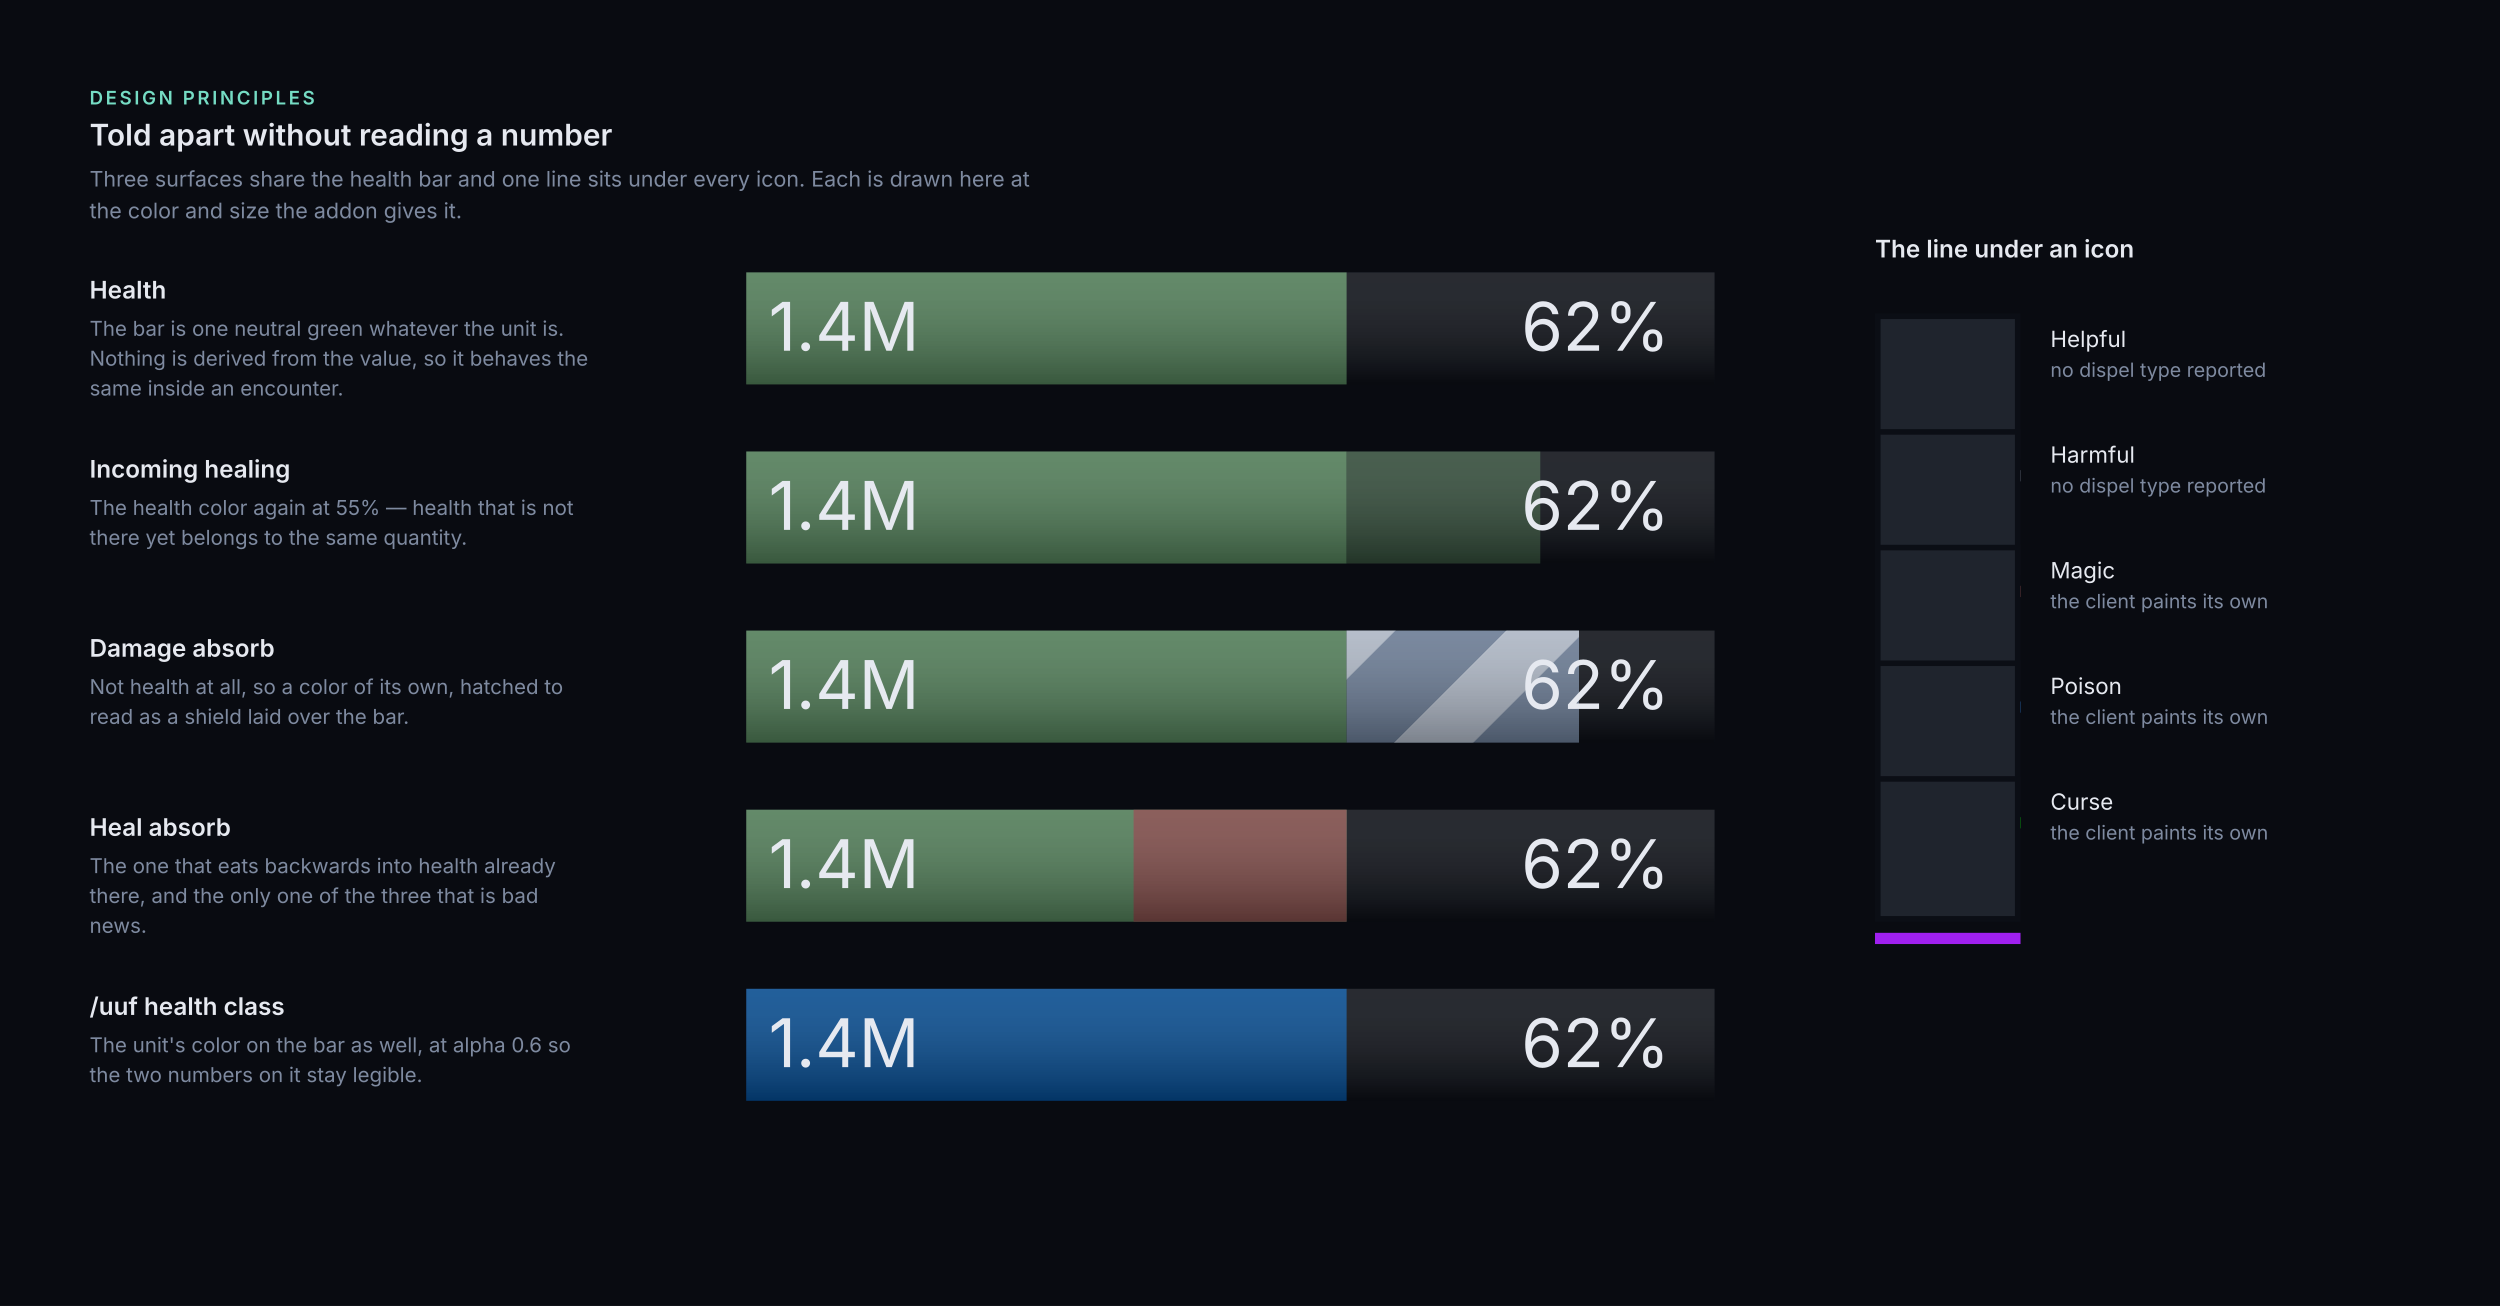
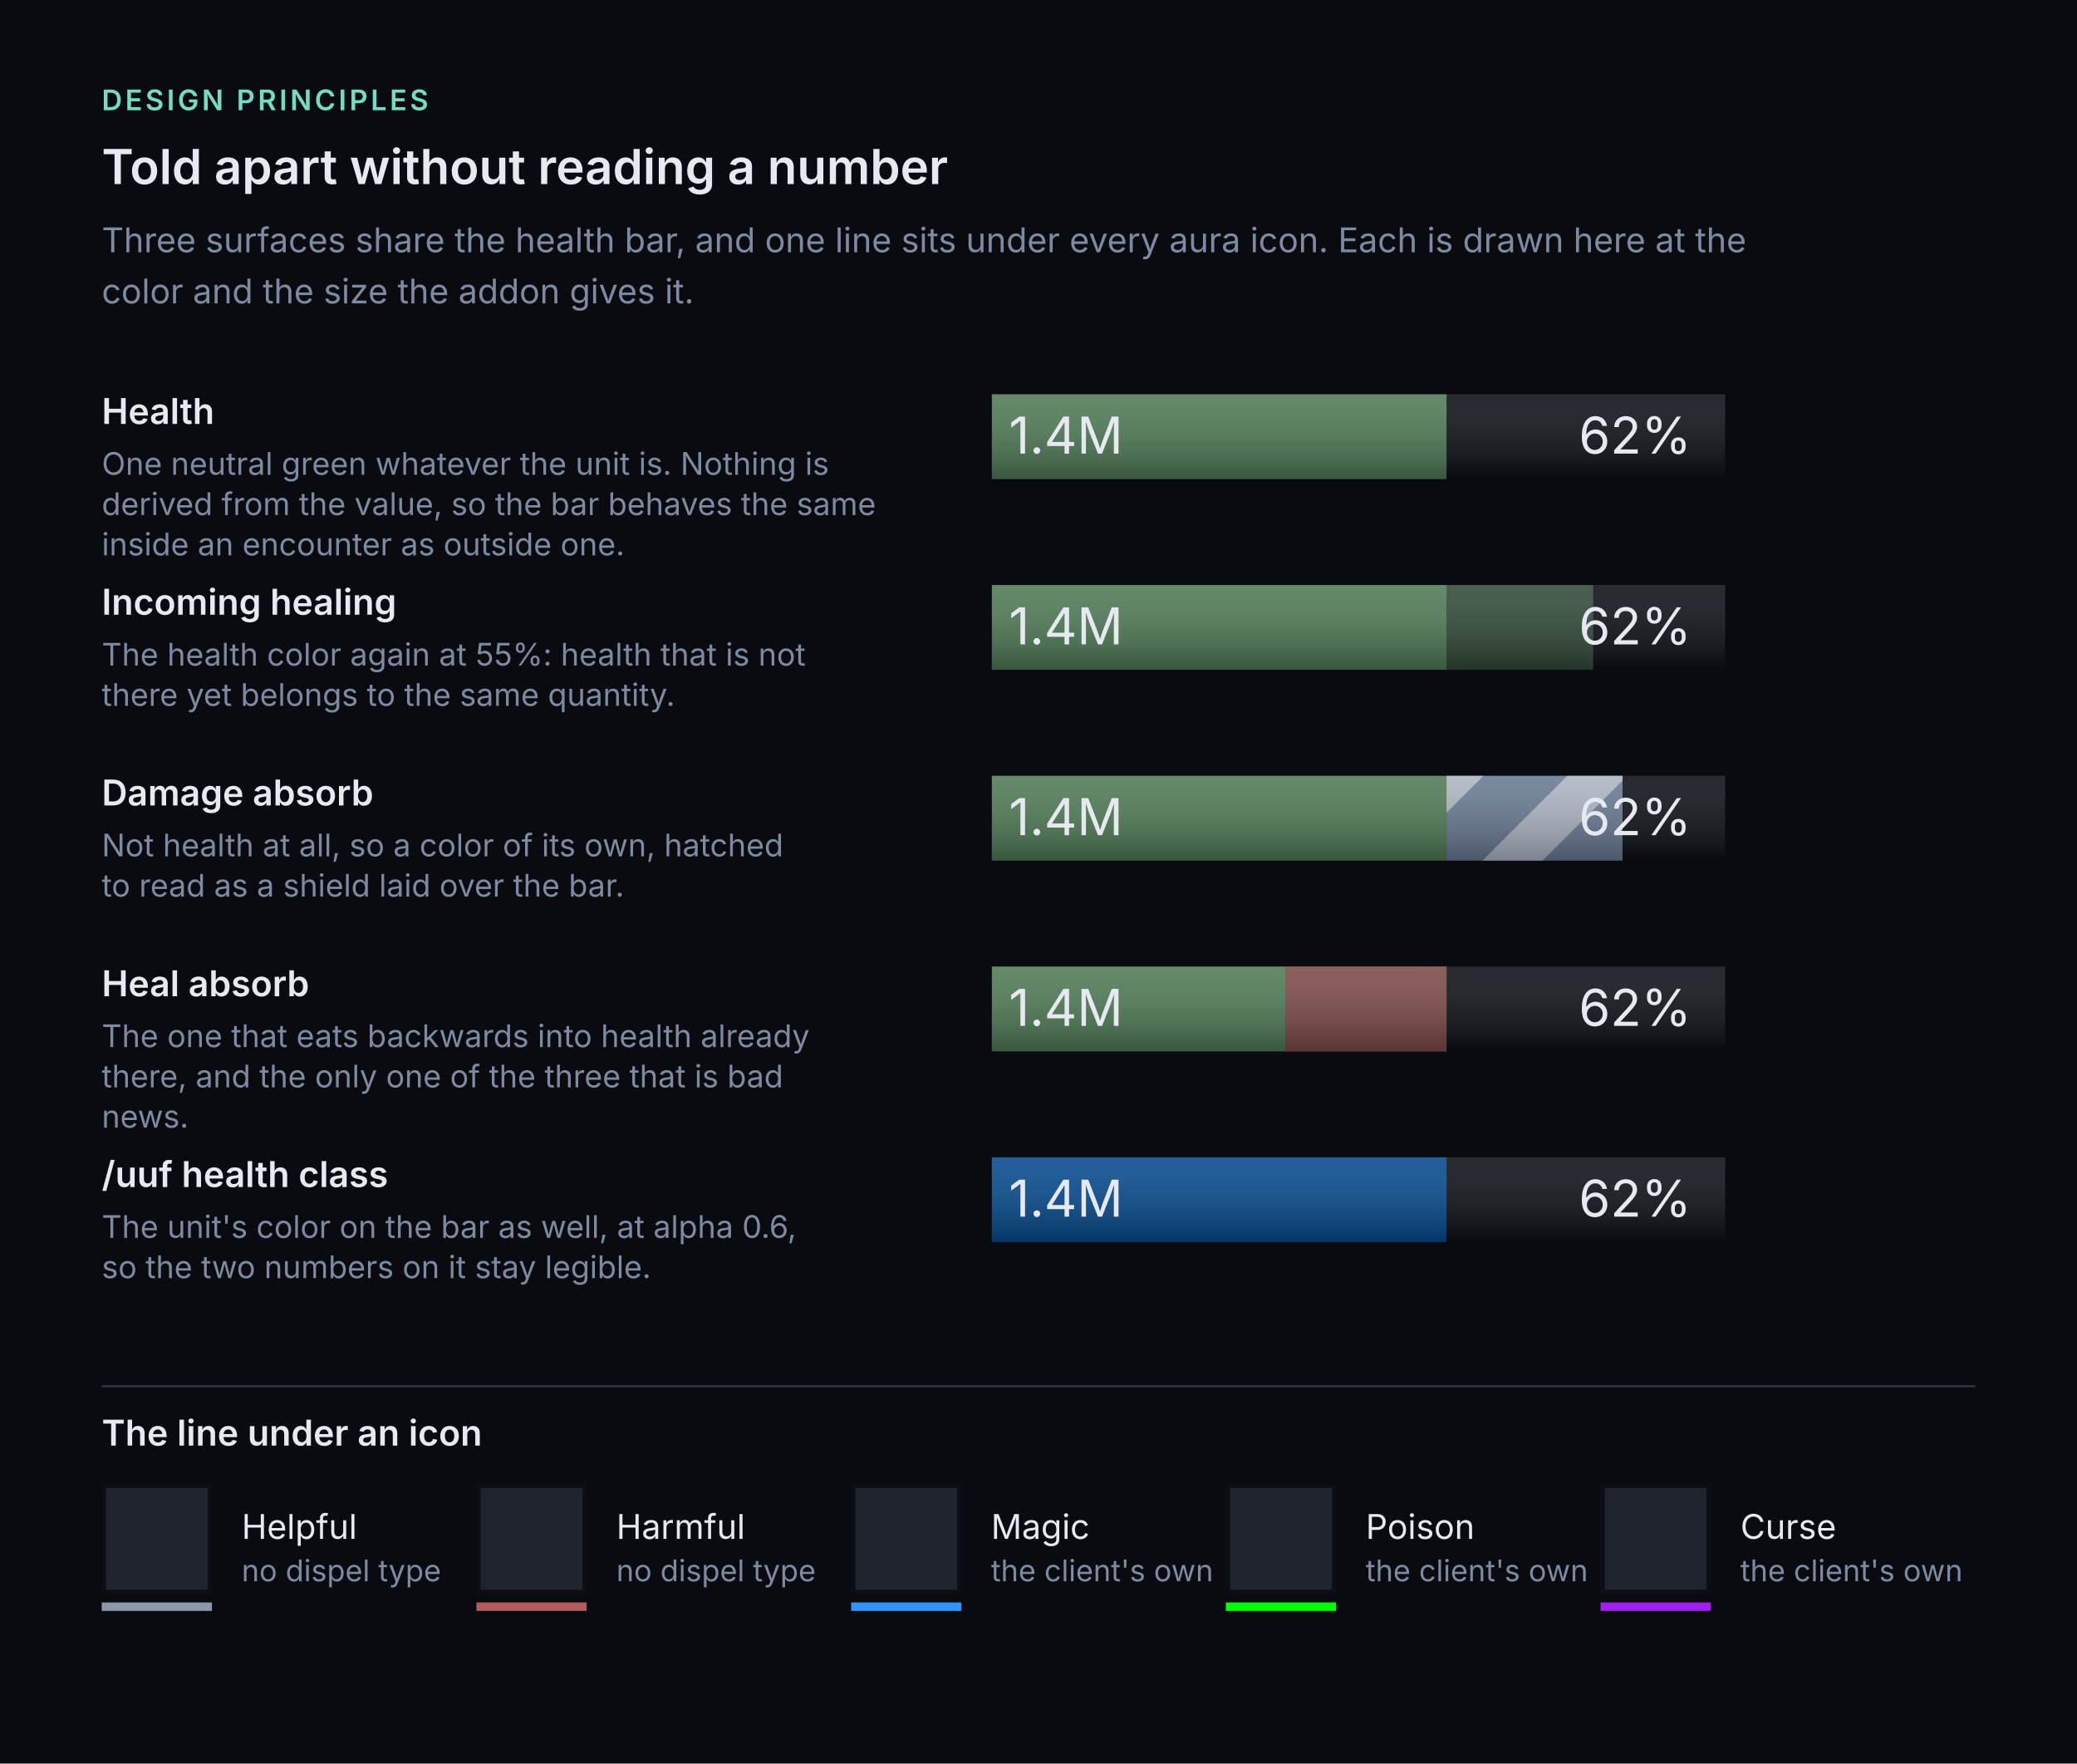
- <svg xmlns="http://www.w3.org/2000/svg" width="1340" height="700" viewBox="0 0 1340 700" role="img" aria-label="Umbra Unit Frames — bar and aura states">
+ <svg xmlns="http://www.w3.org/2000/svg" width="980" height="832" viewBox="0 0 980 832" role="img" aria-label="Umbra Unit Frames — bar and aura states">
  <defs>
    <linearGradient id="shade" x1="0" y1="0" x2="0" y2="1">
      <stop offset="0" stop-color="#ffffff" stop-opacity="0.12" />
      <stop offset="1" stop-color="#000000" stop-opacity="0.28" />
    </linearGradient>
    <pattern id="hatch" width="24" height="24" patternUnits="userSpaceOnUse" patternTransform="rotate(45)">
      <rect width="24" height="24" fill="none" />
      <rect width="10" height="24" fill="#ffffff" fill-opacity="0.45" />
    </pattern>
  </defs>
-   <rect width="1340" height="700" fill="rgb(9,11,17)" />
-   <text x="48.00" y="56.00" font-family="Inter,Segoe UI,Helvetica,Arial,sans-serif" font-size="10.0" fill="rgb(117,220,196)" text-anchor="start" font-weight="600" letter-spacing="1.40">DESIGN PRINCIPLES</text>
-   <text x="48.00" y="78.00" font-family="Inter,Segoe UI,Helvetica,Arial,sans-serif" font-size="16.0" fill="rgb(230,233,240)" text-anchor="start" font-weight="600">Told apart without reading a number</text>
-   <text x="48.00" y="100.00" font-family="Inter,Segoe UI,Helvetica,Arial,sans-serif" font-size="11.5" fill="rgb(126,138,160)" text-anchor="start" font-weight="400">Three surfaces share the health bar and one line sits under every icon. Each is drawn here at</text>
-   <text x="48.00" y="117.00" font-family="Inter,Segoe UI,Helvetica,Arial,sans-serif" font-size="11.5" fill="rgb(126,138,160)" text-anchor="start" font-weight="400">the color and size the addon gives it.</text>
-   <text x="48.00" y="160.00" font-family="Inter,Segoe UI,Helvetica,Arial,sans-serif" font-size="13.0" fill="rgb(230,233,240)" text-anchor="start" font-weight="600">Health</text>
-   <text x="48.00" y="180.00" font-family="Inter,Segoe UI,Helvetica,Arial,sans-serif" font-size="11.0" fill="rgb(126,138,160)" text-anchor="start" font-weight="400">The bar is one neutral green whatever the unit is.</text>
-   <text x="48.00" y="196.00" font-family="Inter,Segoe UI,Helvetica,Arial,sans-serif" font-size="11.0" fill="rgb(126,138,160)" text-anchor="start" font-weight="400">Nothing is derived from the value, so it behaves the</text>
-   <text x="48.00" y="212.00" font-family="Inter,Segoe UI,Helvetica,Arial,sans-serif" font-size="11.0" fill="rgb(126,138,160)" text-anchor="start" font-weight="400">same inside an encounter.</text>
-   <g transform="translate(400,146.00) scale(3)">
+   <rect width="980" height="832" fill="rgb(9,11,17)" />
+   <text x="48.00" y="52.00" font-family="Inter,Segoe UI,Helvetica,Arial,sans-serif" font-size="13.4" fill="rgb(117,220,196)" text-anchor="start" font-weight="600" letter-spacing="1.40">DESIGN PRINCIPLES</text>
+   <text x="48.00" y="86.84" font-family="Inter,Segoe UI,Helvetica,Arial,sans-serif" font-size="22.8" fill="rgb(230,233,240)" text-anchor="start" font-weight="600">Told apart without reading a number</text>
+   <text x="48.00" y="119.00" font-family="Inter,Segoe UI,Helvetica,Arial,sans-serif" font-size="16.1" fill="rgb(126,138,160)" text-anchor="start" font-weight="400">Three surfaces share the health bar, and one line sits under every aura icon. Each is drawn here at the</text>
+   <text x="48.00" y="143.12" font-family="Inter,Segoe UI,Helvetica,Arial,sans-serif" font-size="16.1" fill="rgb(126,138,160)" text-anchor="start" font-weight="400">color and the size the addon gives it.</text>
+   <text x="48.00" y="200.00" font-family="Inter,Segoe UI,Helvetica,Arial,sans-serif" font-size="16.8" fill="rgb(230,233,240)" text-anchor="start" font-weight="600">Health</text>
+   <text x="48.00" y="224.00" font-family="Inter,Segoe UI,Helvetica,Arial,sans-serif" font-size="14.7" fill="rgb(126,138,160)" text-anchor="start" font-weight="400">One neutral green whatever the unit is. Nothing is</text>
+   <text x="48.00" y="243.00" font-family="Inter,Segoe UI,Helvetica,Arial,sans-serif" font-size="14.7" fill="rgb(126,138,160)" text-anchor="start" font-weight="400">derived from the value, so the bar behaves the same</text>
+   <text x="48.00" y="262.00" font-family="Inter,Segoe UI,Helvetica,Arial,sans-serif" font-size="14.7" fill="rgb(126,138,160)" text-anchor="start" font-weight="400">inside an encounter as outside one.</text>
+   <g transform="translate(468,186.00) scale(2)">
    <rect x="0.00" y="0.00" width="173.00" height="20.00" fill="rgb(11,14,21)" />
    <rect x="0.00" y="0.00" width="107.26" height="20.00" fill="rgb(78,122,85)" />
    <rect x="0.00" y="0.00" width="173.00" height="20.00" fill="url(#shade)" />
    <text x="4.00" y="14.00" font-family="Inter,Segoe UI,Helvetica,Arial,sans-serif" font-size="12.0" fill="rgb(230,233,240)" text-anchor="start" font-weight="400">1.4M</text>
    <text x="165.00" y="14.00" font-family="Inter,Segoe UI,Helvetica,Arial,sans-serif" font-size="12.0" fill="rgb(230,233,240)" text-anchor="end" font-weight="400">62%</text>
  </g>
-   <text x="48.00" y="256.00" font-family="Inter,Segoe UI,Helvetica,Arial,sans-serif" font-size="13.0" fill="rgb(230,233,240)" text-anchor="start" font-weight="600">Incoming healing</text>
-   <text x="48.00" y="276.00" font-family="Inter,Segoe UI,Helvetica,Arial,sans-serif" font-size="11.0" fill="rgb(126,138,160)" text-anchor="start" font-weight="400">The health color again at 55% — health that is not</text>
-   <text x="48.00" y="292.00" font-family="Inter,Segoe UI,Helvetica,Arial,sans-serif" font-size="11.0" fill="rgb(126,138,160)" text-anchor="start" font-weight="400">there yet belongs to the same quantity.</text>
-   <g transform="translate(400,242.00) scale(3)">
+   <text x="48.00" y="290.00" font-family="Inter,Segoe UI,Helvetica,Arial,sans-serif" font-size="16.8" fill="rgb(230,233,240)" text-anchor="start" font-weight="600">Incoming healing</text>
+   <text x="48.00" y="314.00" font-family="Inter,Segoe UI,Helvetica,Arial,sans-serif" font-size="14.7" fill="rgb(126,138,160)" text-anchor="start" font-weight="400">The health color again at 55%: health that is not</text>
+   <text x="48.00" y="333.00" font-family="Inter,Segoe UI,Helvetica,Arial,sans-serif" font-size="14.7" fill="rgb(126,138,160)" text-anchor="start" font-weight="400">there yet belongs to the same quantity.</text>
+   <g transform="translate(468,276.00) scale(2)">
    <rect x="0.00" y="0.00" width="173.00" height="20.00" fill="rgb(11,14,21)" />
    <rect x="0.00" y="0.00" width="107.26" height="20.00" fill="rgb(78,122,85)" />
    <rect x="107.26" y="0.00" width="34.60" height="20.00" fill="rgba(78,122,85,0.550)" />
    <rect x="0.00" y="0.00" width="173.00" height="20.00" fill="url(#shade)" />
    <text x="4.00" y="14.00" font-family="Inter,Segoe UI,Helvetica,Arial,sans-serif" font-size="12.0" fill="rgb(230,233,240)" text-anchor="start" font-weight="400">1.4M</text>
    <text x="165.00" y="14.00" font-family="Inter,Segoe UI,Helvetica,Arial,sans-serif" font-size="12.0" fill="rgb(230,233,240)" text-anchor="end" font-weight="400">62%</text>
  </g>
-   <text x="48.00" y="352.00" font-family="Inter,Segoe UI,Helvetica,Arial,sans-serif" font-size="13.0" fill="rgb(230,233,240)" text-anchor="start" font-weight="600">Damage absorb</text>
-   <text x="48.00" y="372.00" font-family="Inter,Segoe UI,Helvetica,Arial,sans-serif" font-size="11.0" fill="rgb(126,138,160)" text-anchor="start" font-weight="400">Not health at all, so a color of its own, hatched to</text>
-   <text x="48.00" y="388.00" font-family="Inter,Segoe UI,Helvetica,Arial,sans-serif" font-size="11.0" fill="rgb(126,138,160)" text-anchor="start" font-weight="400">read as a shield laid over the bar.</text>
-   <g transform="translate(400,338.00) scale(3)">
+   <text x="48.00" y="380.00" font-family="Inter,Segoe UI,Helvetica,Arial,sans-serif" font-size="16.8" fill="rgb(230,233,240)" text-anchor="start" font-weight="600">Damage absorb</text>
+   <text x="48.00" y="404.00" font-family="Inter,Segoe UI,Helvetica,Arial,sans-serif" font-size="14.7" fill="rgb(126,138,160)" text-anchor="start" font-weight="400">Not health at all, so a color of its own, hatched</text>
+   <text x="48.00" y="423.00" font-family="Inter,Segoe UI,Helvetica,Arial,sans-serif" font-size="14.7" fill="rgb(126,138,160)" text-anchor="start" font-weight="400">to read as a shield laid over the bar.</text>
+   <g transform="translate(468,366.00) scale(2)">
    <rect x="0.00" y="0.00" width="173.00" height="20.00" fill="rgb(11,14,21)" />
    <rect x="0.00" y="0.00" width="107.26" height="20.00" fill="rgb(78,122,85)" />
    <rect x="107.26" y="0.00" width="41.52" height="20.00" fill="rgba(154,179,214,0.650)" />
    <rect x="107.26" y="0.00" width="41.52" height="20.00" fill="url(#hatch)" />
    <rect x="0.00" y="0.00" width="173.00" height="20.00" fill="url(#shade)" />
    <text x="4.00" y="14.00" font-family="Inter,Segoe UI,Helvetica,Arial,sans-serif" font-size="12.0" fill="rgb(230,233,240)" text-anchor="start" font-weight="400">1.4M</text>
    <text x="165.00" y="14.00" font-family="Inter,Segoe UI,Helvetica,Arial,sans-serif" font-size="12.0" fill="rgb(230,233,240)" text-anchor="end" font-weight="400">62%</text>
  </g>
-   <text x="48.00" y="448.00" font-family="Inter,Segoe UI,Helvetica,Arial,sans-serif" font-size="13.0" fill="rgb(230,233,240)" text-anchor="start" font-weight="600">Heal absorb</text>
-   <text x="48.00" y="468.00" font-family="Inter,Segoe UI,Helvetica,Arial,sans-serif" font-size="11.0" fill="rgb(126,138,160)" text-anchor="start" font-weight="400">The one that eats backwards into health already</text>
-   <text x="48.00" y="484.00" font-family="Inter,Segoe UI,Helvetica,Arial,sans-serif" font-size="11.0" fill="rgb(126,138,160)" text-anchor="start" font-weight="400">there, and the only one of the three that is bad</text>
-   <text x="48.00" y="500.00" font-family="Inter,Segoe UI,Helvetica,Arial,sans-serif" font-size="11.0" fill="rgb(126,138,160)" text-anchor="start" font-weight="400">news.</text>
-   <g transform="translate(400,434.00) scale(3)">
+   <text x="48.00" y="470.00" font-family="Inter,Segoe UI,Helvetica,Arial,sans-serif" font-size="16.8" fill="rgb(230,233,240)" text-anchor="start" font-weight="600">Heal absorb</text>
+   <text x="48.00" y="494.00" font-family="Inter,Segoe UI,Helvetica,Arial,sans-serif" font-size="14.7" fill="rgb(126,138,160)" text-anchor="start" font-weight="400">The one that eats backwards into health already</text>
+   <text x="48.00" y="513.00" font-family="Inter,Segoe UI,Helvetica,Arial,sans-serif" font-size="14.7" fill="rgb(126,138,160)" text-anchor="start" font-weight="400">there, and the only one of the three that is bad</text>
+   <text x="48.00" y="532.00" font-family="Inter,Segoe UI,Helvetica,Arial,sans-serif" font-size="14.7" fill="rgb(126,138,160)" text-anchor="start" font-weight="400">news.</text>
+   <g transform="translate(468,456.00) scale(2)">
    <rect x="0.00" y="0.00" width="173.00" height="20.00" fill="rgb(11,14,21)" />
    <rect x="0.00" y="0.00" width="107.26" height="20.00" fill="rgb(78,122,85)" />
    <rect x="69.20" y="0.00" width="38.06" height="20.00" fill="rgba(139,56,66,0.750)" />
    <rect x="0.00" y="0.00" width="173.00" height="20.00" fill="url(#shade)" />
    <text x="4.00" y="14.00" font-family="Inter,Segoe UI,Helvetica,Arial,sans-serif" font-size="12.0" fill="rgb(230,233,240)" text-anchor="start" font-weight="400">1.4M</text>
    <text x="165.00" y="14.00" font-family="Inter,Segoe UI,Helvetica,Arial,sans-serif" font-size="12.0" fill="rgb(230,233,240)" text-anchor="end" font-weight="400">62%</text>
  </g>
-   <text x="48.00" y="544.00" font-family="Inter,Segoe UI,Helvetica,Arial,sans-serif" font-size="13.0" fill="rgb(230,233,240)" text-anchor="start" font-weight="600">/uuf health class</text>
-   <text x="48.00" y="564.00" font-family="Inter,Segoe UI,Helvetica,Arial,sans-serif" font-size="11.0" fill="rgb(126,138,160)" text-anchor="start" font-weight="400">The unit's color on the bar as well, at alpha 0.6 so</text>
-   <text x="48.00" y="580.00" font-family="Inter,Segoe UI,Helvetica,Arial,sans-serif" font-size="11.0" fill="rgb(126,138,160)" text-anchor="start" font-weight="400">the two numbers on it stay legible.</text>
-   <g transform="translate(400,530.00) scale(3)">
+   <text x="48.00" y="560.00" font-family="Inter,Segoe UI,Helvetica,Arial,sans-serif" font-size="16.8" fill="rgb(230,233,240)" text-anchor="start" font-weight="600">/uuf health class</text>
+   <text x="48.00" y="584.00" font-family="Inter,Segoe UI,Helvetica,Arial,sans-serif" font-size="14.7" fill="rgb(126,138,160)" text-anchor="start" font-weight="400">The unit's color on the bar as well, at alpha 0.6,</text>
+   <text x="48.00" y="603.00" font-family="Inter,Segoe UI,Helvetica,Arial,sans-serif" font-size="14.7" fill="rgb(126,138,160)" text-anchor="start" font-weight="400">so the two numbers on it stay legible.</text>
+   <g transform="translate(468,546.00) scale(2)">
    <rect x="0.00" y="0.00" width="173.00" height="20.00" fill="rgb(11,14,21)" />
    <rect x="0.00" y="0.00" width="107.26" height="20.00" fill="rgba(0,112,221,0.600)" />
    <rect x="0.00" y="0.00" width="173.00" height="20.00" fill="url(#shade)" />
    <text x="4.00" y="14.00" font-family="Inter,Segoe UI,Helvetica,Arial,sans-serif" font-size="12.0" fill="rgb(230,233,240)" text-anchor="start" font-weight="400">1.4M</text>
    <text x="165.00" y="14.00" font-family="Inter,Segoe UI,Helvetica,Arial,sans-serif" font-size="12.0" fill="rgb(230,233,240)" text-anchor="end" font-weight="400">62%</text>
  </g>
-   <text x="1005.00" y="138.00" font-family="Inter,Segoe UI,Helvetica,Arial,sans-serif" font-size="13.0" fill="rgb(230,233,240)" text-anchor="start" font-weight="600">The line under an icon</text>
-   <g transform="translate(1005.00,168.00) scale(3)">
+   <line x1="48.00" y1="654.00" x2="932.00" y2="654.00" stroke="rgb(44,52,70)" stroke-width="1.00" />
+   <text x="48.00" y="682.00" font-family="Inter,Segoe UI,Helvetica,Arial,sans-serif" font-size="16.8" fill="rgb(230,233,240)" text-anchor="start" font-weight="600">The line under an icon</text>
+   <g transform="translate(48.00,700.00) scale(2)">
    <rect x="0.00" y="0.00" width="26.00" height="26.00" fill="rgb(11,14,21)" />
    <rect x="1.00" y="1.00" width="24.00" height="24.00" fill="rgba(141,151,171,0.160)" />
    <rect x="0.00" y="28.00" width="26.00" height="2.00" fill="rgb(141,151,171)" />
  </g>
-   <text x="1099.00" y="186.00" font-family="Inter,Segoe UI,Helvetica,Arial,sans-serif" font-size="12.0" fill="rgb(230,233,240)" text-anchor="start" font-weight="400">Helpful</text>
-   <text x="1099.00" y="202.00" font-family="Inter,Segoe UI,Helvetica,Arial,sans-serif" font-size="10.5" fill="rgb(126,138,160)" text-anchor="start" font-weight="400">no dispel type reported</text>
-   <g transform="translate(1005.00,230.00) scale(3)">
+   <text x="114.00" y="726.00" font-family="Inter,Segoe UI,Helvetica,Arial,sans-serif" font-size="16.1" fill="rgb(230,233,240)" text-anchor="start" font-weight="400">Helpful</text>
+   <text x="114.00" y="746.00" font-family="Inter,Segoe UI,Helvetica,Arial,sans-serif" font-size="14.1" fill="rgb(126,138,160)" text-anchor="start" font-weight="400">no dispel type</text>
+   <g transform="translate(224.80,700.00) scale(2)">
    <rect x="0.00" y="0.00" width="26.00" height="26.00" fill="rgb(11,14,21)" />
    <rect x="1.00" y="1.00" width="24.00" height="24.00" fill="rgba(141,151,171,0.160)" />
    <rect x="0.00" y="28.00" width="26.00" height="2.00" fill="rgb(178,93,93)" />
  </g>
-   <text x="1099.00" y="248.00" font-family="Inter,Segoe UI,Helvetica,Arial,sans-serif" font-size="12.0" fill="rgb(230,233,240)" text-anchor="start" font-weight="400">Harmful</text>
-   <text x="1099.00" y="264.00" font-family="Inter,Segoe UI,Helvetica,Arial,sans-serif" font-size="10.5" fill="rgb(126,138,160)" text-anchor="start" font-weight="400">no dispel type reported</text>
-   <g transform="translate(1005.00,292.00) scale(3)">
+   <text x="290.80" y="726.00" font-family="Inter,Segoe UI,Helvetica,Arial,sans-serif" font-size="16.1" fill="rgb(230,233,240)" text-anchor="start" font-weight="400">Harmful</text>
+   <text x="290.80" y="746.00" font-family="Inter,Segoe UI,Helvetica,Arial,sans-serif" font-size="14.1" fill="rgb(126,138,160)" text-anchor="start" font-weight="400">no dispel type</text>
+   <g transform="translate(401.60,700.00) scale(2)">
    <rect x="0.00" y="0.00" width="26.00" height="26.00" fill="rgb(11,14,21)" />
    <rect x="1.00" y="1.00" width="24.00" height="24.00" fill="rgba(141,151,171,0.160)" />
    <rect x="0.00" y="28.00" width="26.00" height="2.00" fill="rgb(51,147,255)" />
  </g>
-   <text x="1099.00" y="310.00" font-family="Inter,Segoe UI,Helvetica,Arial,sans-serif" font-size="12.0" fill="rgb(230,233,240)" text-anchor="start" font-weight="400">Magic</text>
-   <text x="1099.00" y="326.00" font-family="Inter,Segoe UI,Helvetica,Arial,sans-serif" font-size="10.5" fill="rgb(126,138,160)" text-anchor="start" font-weight="400">the client paints its own</text>
-   <g transform="translate(1005.00,354.00) scale(3)">
+   <text x="467.60" y="726.00" font-family="Inter,Segoe UI,Helvetica,Arial,sans-serif" font-size="16.1" fill="rgb(230,233,240)" text-anchor="start" font-weight="400">Magic</text>
+   <text x="467.60" y="746.00" font-family="Inter,Segoe UI,Helvetica,Arial,sans-serif" font-size="14.1" fill="rgb(126,138,160)" text-anchor="start" font-weight="400">the client's own</text>
+   <g transform="translate(578.40,700.00) scale(2)">
    <rect x="0.00" y="0.00" width="26.00" height="26.00" fill="rgb(11,14,21)" />
    <rect x="1.00" y="1.00" width="24.00" height="24.00" fill="rgba(141,151,171,0.160)" />
    <rect x="0.00" y="28.00" width="26.00" height="2.00" fill="rgb(0,255,0)" />
  </g>
-   <text x="1099.00" y="372.00" font-family="Inter,Segoe UI,Helvetica,Arial,sans-serif" font-size="12.0" fill="rgb(230,233,240)" text-anchor="start" font-weight="400">Poison</text>
-   <text x="1099.00" y="388.00" font-family="Inter,Segoe UI,Helvetica,Arial,sans-serif" font-size="10.5" fill="rgb(126,138,160)" text-anchor="start" font-weight="400">the client paints its own</text>
-   <g transform="translate(1005.00,416.00) scale(3)">
+   <text x="644.40" y="726.00" font-family="Inter,Segoe UI,Helvetica,Arial,sans-serif" font-size="16.1" fill="rgb(230,233,240)" text-anchor="start" font-weight="400">Poison</text>
+   <text x="644.40" y="746.00" font-family="Inter,Segoe UI,Helvetica,Arial,sans-serif" font-size="14.1" fill="rgb(126,138,160)" text-anchor="start" font-weight="400">the client's own</text>
+   <g transform="translate(755.20,700.00) scale(2)">
    <rect x="0.00" y="0.00" width="26.00" height="26.00" fill="rgb(11,14,21)" />
    <rect x="1.00" y="1.00" width="24.00" height="24.00" fill="rgba(141,151,171,0.160)" />
    <rect x="0.00" y="28.00" width="26.00" height="2.00" fill="rgb(160,32,240)" />
  </g>
-   <text x="1099.00" y="434.00" font-family="Inter,Segoe UI,Helvetica,Arial,sans-serif" font-size="12.0" fill="rgb(230,233,240)" text-anchor="start" font-weight="400">Curse</text>
-   <text x="1099.00" y="450.00" font-family="Inter,Segoe UI,Helvetica,Arial,sans-serif" font-size="10.5" fill="rgb(126,138,160)" text-anchor="start" font-weight="400">the client paints its own</text>
+   <text x="821.20" y="726.00" font-family="Inter,Segoe UI,Helvetica,Arial,sans-serif" font-size="16.1" fill="rgb(230,233,240)" text-anchor="start" font-weight="400">Curse</text>
+   <text x="821.20" y="746.00" font-family="Inter,Segoe UI,Helvetica,Arial,sans-serif" font-size="14.1" fill="rgb(126,138,160)" text-anchor="start" font-weight="400">the client's own</text>
</svg>
